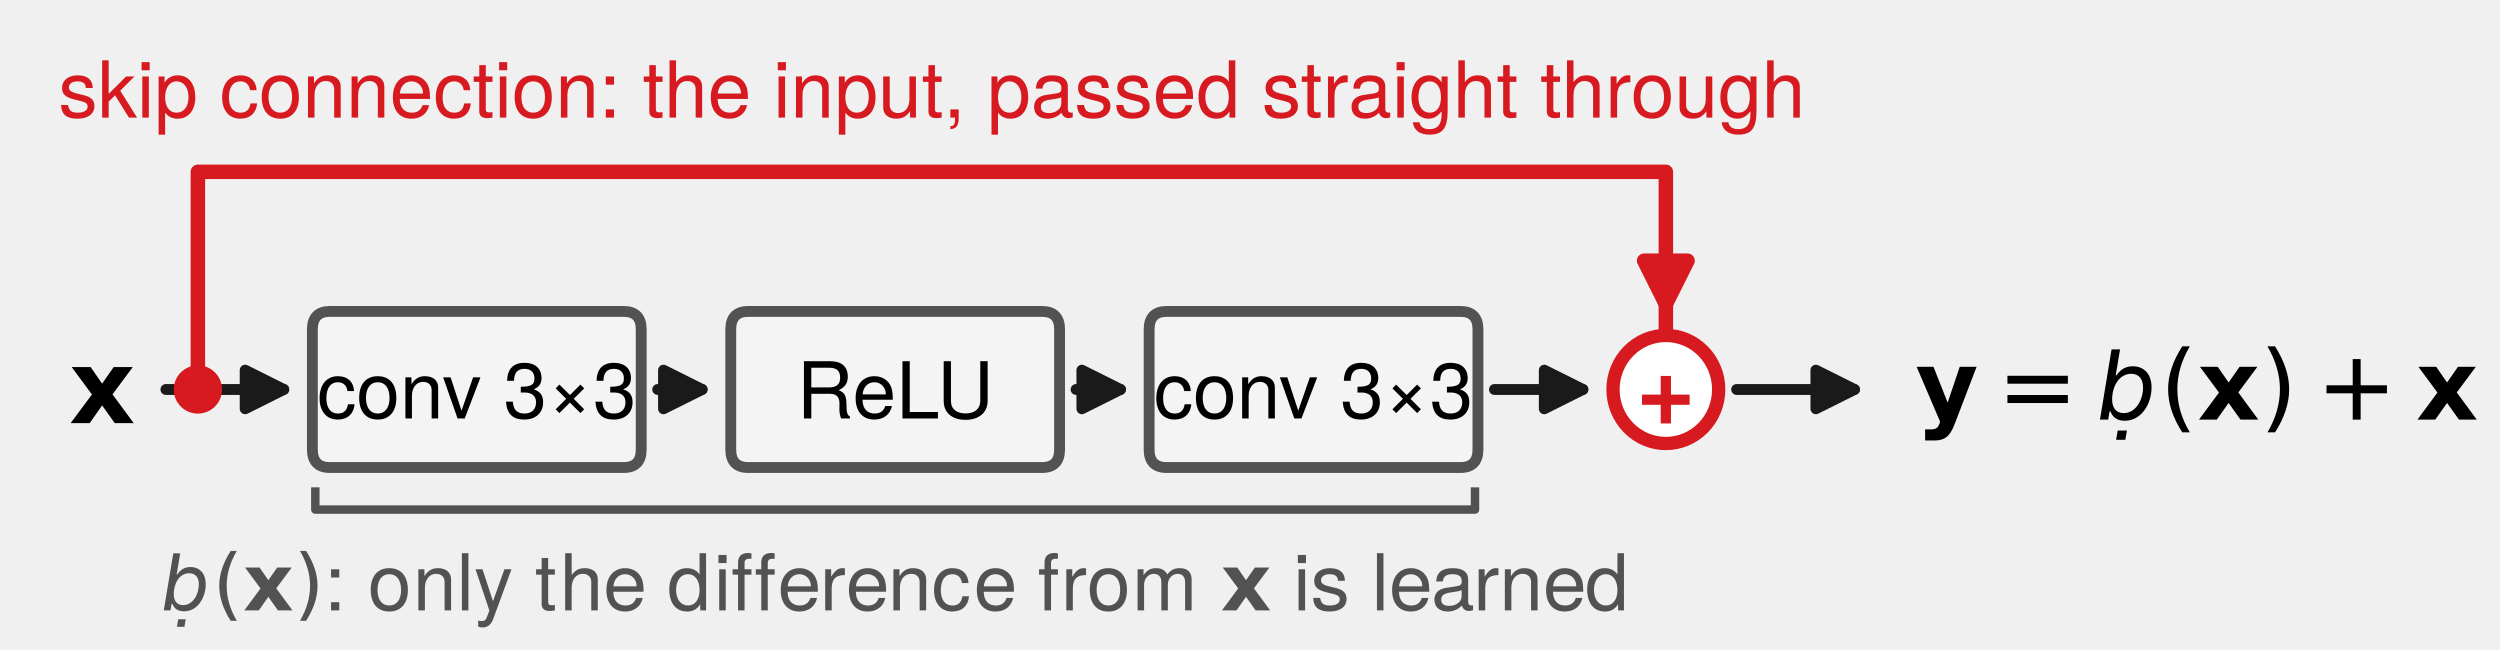
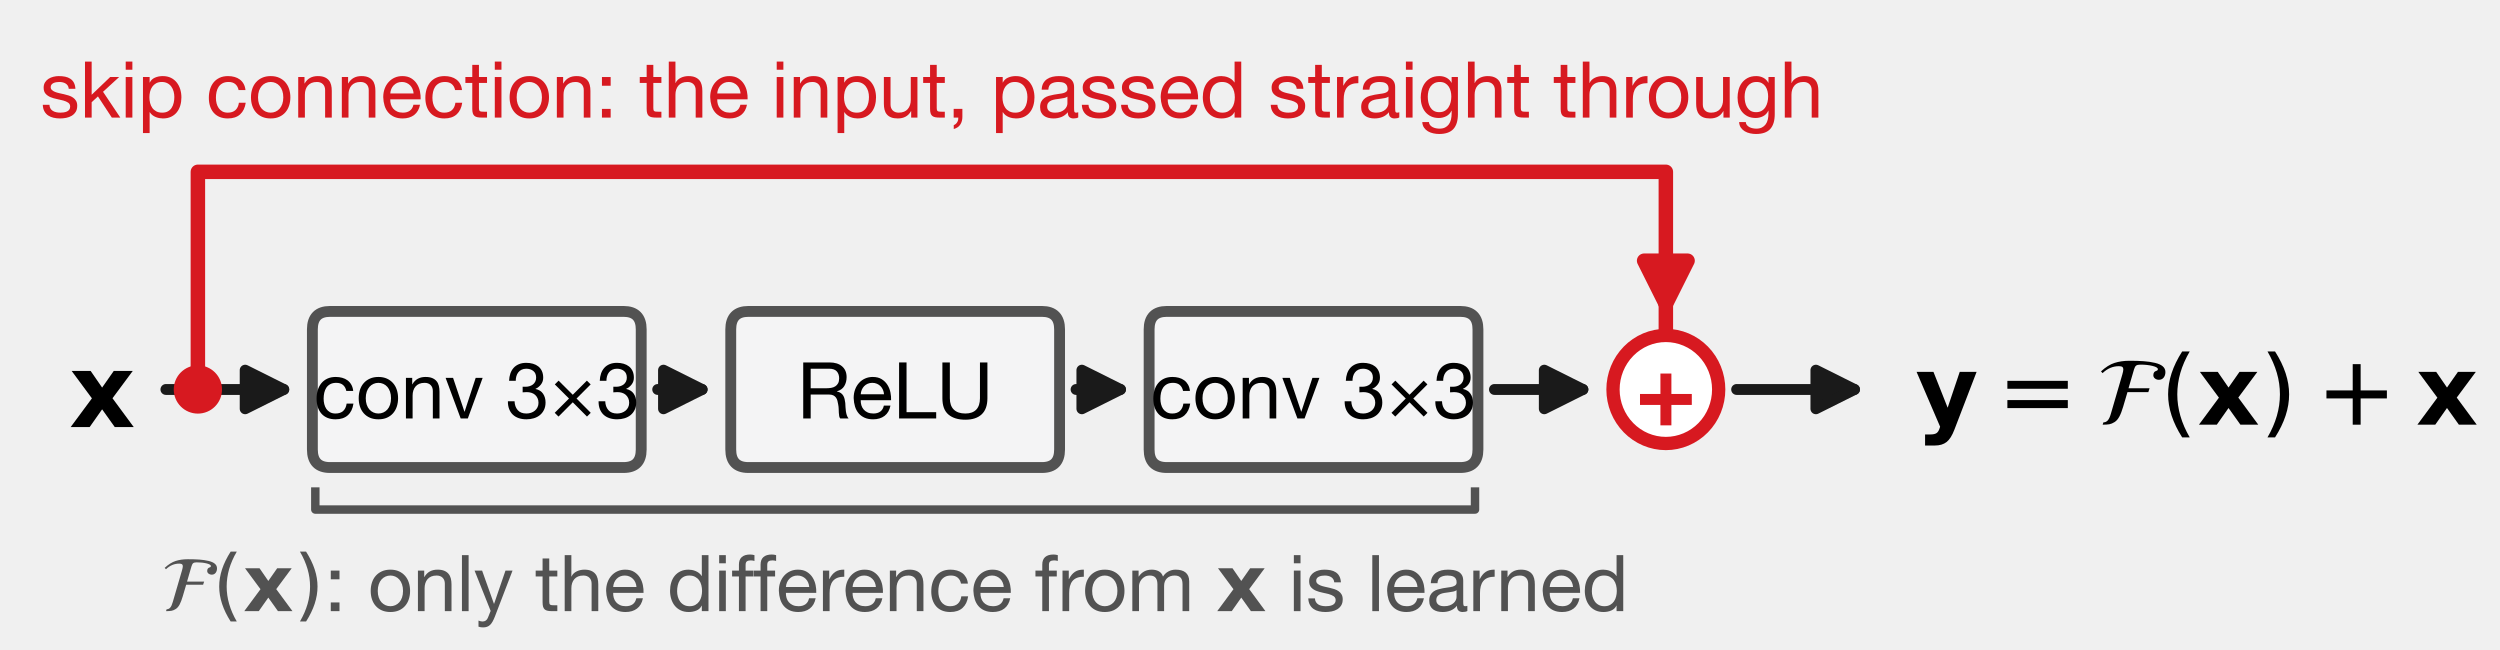
<svg xmlns="http://www.w3.org/2000/svg" xmlns:xlink="http://www.w3.org/1999/xlink" width="414.304pt" height="107.666pt" viewBox="0 0 414.304 107.666" version="1.1">
  <defs>
    <style type="text/css">*{stroke-linejoin: round; stroke-linecap: butt}</style>
  </defs>
  <g id="figure_1">
    <g id="patch_1">
      <path d="M 0 107.666  L 414.304 107.666  L 414.304 0  L 0 0  L 0 107.666  z " style="fill: none" />
    </g>
    <g id="axes_1">
      <g id="patch_2">
-         <path d="M 54.688 77.479  L 103.343 77.479  Q 106.262 77.479 106.262 74.494  L 106.262 54.594  Q 106.262 51.609 103.343 51.609  L 54.688 51.609  Q 51.768 51.609 51.768 54.594  L 51.768 74.494  Q 51.768 77.479 54.688 77.479  z " clip-path="url(#p64cf829b7c)" style="fill: #f4f4f5; stroke: #525252; stroke-width: 1.8; stroke-linejoin: miter" />
+         <path d="M 54.688 77.479  L 103.343 77.479  Q 106.262 77.479 106.262 74.494  L 106.262 54.594  Q 106.262 51.609 103.343 51.609  L 54.688 51.609  Q 51.768 51.609 51.768 54.594  L 51.768 74.494  Q 51.768 77.479 54.688 77.479  z " clip-path="url(#p975ef8ba60)" style="fill: #f4f4f5; stroke: #525252; stroke-width: 1.8; stroke-linejoin: miter" />
      </g>
      <g id="patch_3">
-         <path d="M 124.021 77.479  L 172.676 77.479  Q 175.595 77.479 175.595 74.494  L 175.595 54.594  Q 175.595 51.609 172.676 51.609  L 124.021 51.609  Q 121.102 51.609 121.102 54.594  L 121.102 74.494  Q 121.102 77.479 124.021 77.479  z " clip-path="url(#p64cf829b7c)" style="fill: #f4f4f5; stroke: #525252; stroke-width: 1.8; stroke-linejoin: miter" />
+         <path d="M 124.021 77.479  L 172.676 77.479  Q 175.595 77.479 175.595 74.494  L 175.595 54.594  Q 175.595 51.609 172.676 51.609  L 124.021 51.609  Q 121.102 51.609 121.102 54.594  L 121.102 74.494  Q 121.102 77.479 124.021 77.479  z " clip-path="url(#p975ef8ba60)" style="fill: #f4f4f5; stroke: #525252; stroke-width: 1.8; stroke-linejoin: miter" />
      </g>
      <g id="patch_4">
-         <path d="M 193.354 77.479  L 242.009 77.479  Q 244.928 77.479 244.928 74.494  L 244.928 54.594  Q 244.928 51.609 242.009 51.609  L 193.354 51.609  Q 190.435 51.609 190.435 54.594  L 190.435 74.494  Q 190.435 77.479 193.354 77.479  z " clip-path="url(#p64cf829b7c)" style="fill: #f4f4f5; stroke: #525252; stroke-width: 1.8; stroke-linejoin: miter" />
+         <path d="M 193.354 77.479  L 242.009 77.479  Q 244.928 77.479 244.928 74.494  L 244.928 54.594  Q 244.928 51.609 242.009 51.609  L 193.354 51.609  Q 190.435 51.609 190.435 54.594  L 190.435 74.494  Q 190.435 77.479 193.354 77.479  z " clip-path="url(#p975ef8ba60)" style="fill: #f4f4f5; stroke: #525252; stroke-width: 1.8; stroke-linejoin: miter" />
      </g>
      <g id="patch_5">
-         <path d="M 276.067 73.499  C 278.39 73.499 280.618 72.555 282.26 70.876  C 283.902 69.197 284.825 66.919 284.825 64.544  C 284.825 62.169 283.902 59.891 282.26 58.212  C 280.618 56.532 278.39 55.589 276.067 55.589  C 273.745 55.589 271.517 56.532 269.875 58.212  C 268.232 59.891 267.309 62.169 267.309 64.544  C 267.309 66.919 268.232 69.197 269.875 70.876  C 271.517 72.555 273.745 73.499 276.067 73.499  z " clip-path="url(#p64cf829b7c)" style="fill: #ffffff; stroke: #d71920; stroke-width: 2.2; stroke-linejoin: miter" />
+         <path d="M 276.067 73.499  C 278.39 73.499 280.618 72.555 282.26 70.876  C 283.902 69.197 284.825 66.919 284.825 64.544  C 284.825 62.169 283.902 59.891 282.26 58.212  C 280.618 56.532 278.39 55.589 276.067 55.589  C 273.745 55.589 271.517 56.532 269.875 58.212  C 268.232 59.891 267.309 62.169 267.309 64.544  C 267.309 66.919 268.232 69.197 269.875 70.876  C 271.517 72.555 273.745 73.499 276.067 73.499  z " clip-path="url(#p975ef8ba60)" style="fill: #ffffff; stroke: #d71920; stroke-width: 2.2; stroke-linejoin: miter" />
      </g>
      <g id="line2d_1">
-         <path d="M 32.793 63.3  L 32.793 28.475  L 276.067 28.475  L 276.067 55.091  " clip-path="url(#p64cf829b7c)" style="fill: none; stroke: #d71920; stroke-width: 2.4; stroke-linecap: square" />
+         <path d="M 32.793 63.3  L 32.793 28.475  L 276.067 28.475  L 276.067 55.091  " clip-path="url(#p975ef8ba60)" style="fill: none; stroke: #d71920; stroke-width: 2.4; stroke-linecap: square" />
      </g>
      <g id="line2d_2">
-         <path d="M 52.255 81.459  L 52.255 84.444  L 244.442 84.444  L 244.442 81.459  " clip-path="url(#p64cf829b7c)" style="fill: none; stroke: #525252; stroke-width: 1.4; stroke-linecap: square" />
+         <path d="M 52.255 81.459  L 52.255 84.444  L 244.442 84.444  L 244.442 81.459  " clip-path="url(#p975ef8ba60)" style="fill: none; stroke: #525252; stroke-width: 1.4; stroke-linecap: square" />
      </g>
      <g id="text_1">
-         <g transform="translate(11.45509 70.82538)">
-           <text>
-             <tspan x="0" y="-0.703" style="font-weight: 700; font-size: 17px; font-family: 'DejaVu Sans'">x</tspan>
-           </text>
+         <g transform="translate(11.45509 70.82538) scale(0.17 -0.17)">
+           <defs>
+             <path id="DejaVuSans-Bold-5b" d="M 1422 1791  L 159 3500  L 1344 3500  L 2059 2463  L 2784 3500  L 3969 3500  L 2706 1797  L 4031 0  L 2847 0  L 2059 1106  L 1281 0  L 97 0  L 1422 1791  z " transform="scale(0.015625)" />
+           </defs>
+           <use xlink:href="#DejaVuSans-Bold-5b" transform="translate(0 0.3125)" />
        </g>
      </g>
      <g id="text_2">
-         <text style="font-size: 13px; font-family: 'Helvetica Neue'; text-anchor: middle" x="79.015" y="69.347" transform="rotate(-0 79.01506 69.34738)">conv 3×3</text>
+         <g transform="translate(51.99537 69.34738) scale(0.13 -0.13)">
+           <defs>
+             <path id="HelveticaNeue-4a" d="M 2656 2246  L 3219 2246  Q 3187 2541 3065 2755  Q 2944 2970 2755 3110  Q 2566 3251 2320 3318  Q 2074 3386 1792 3386  Q 1402 3386 1107 3248  Q 813 3110 617 2870  Q 422 2630 326 2307  Q 230 1984 230 1613  Q 230 1242 329 931  Q 429 621 624 397  Q 819 173 1110 51  Q 1402 -70 1779 -70  Q 2413 -70 2781 262  Q 3149 595 3238 1210  L 2682 1210  Q 2630 826 2403 614  Q 2176 403 1773 403  Q 1517 403 1331 505  Q 1146 608 1030 777  Q 915 947 860 1164  Q 806 1382 806 1613  Q 806 1862 857 2096  Q 909 2330 1027 2509  Q 1146 2688 1344 2797  Q 1542 2906 1837 2906  Q 2182 2906 2387 2733  Q 2592 2560 2656 2246  z " transform="scale(0.015625)" />
+             <path id="HelveticaNeue-56" d="M 806 1651  Q 806 1952 886 2185  Q 966 2419 1107 2579  Q 1248 2739 1437 2822  Q 1626 2906 1837 2906  Q 2048 2906 2237 2822  Q 2426 2739 2566 2579  Q 2707 2419 2787 2185  Q 2867 1952 2867 1651  Q 2867 1350 2787 1116  Q 2707 883 2566 726  Q 2426 570 2237 486  Q 2048 403 1837 403  Q 1626 403 1437 486  Q 1248 570 1107 726  Q 966 883 886 1116  Q 806 1350 806 1651  z M 230 1651  Q 230 1286 332 972  Q 435 659 640 425  Q 845 192 1145 61  Q 1446 -70 1837 -70  Q 2234 -70 2531 61  Q 2829 192 3033 425  Q 3238 659 3340 972  Q 3443 1286 3443 1651  Q 3443 2016 3340 2333  Q 3238 2650 3033 2883  Q 2829 3117 2531 3251  Q 2234 3386 1837 3386  Q 1446 3386 1145 3251  Q 845 3117 640 2883  Q 435 2650 332 2333  Q 230 2016 230 1651  z " transform="scale(0.015625)" />
+             <path id="HelveticaNeue-55" d="M 410 3309  L 410 0  L 954 0  L 954 1869  Q 954 2093 1014 2281  Q 1075 2470 1196 2611  Q 1318 2752 1500 2829  Q 1683 2906 1933 2906  Q 2246 2906 2425 2726  Q 2605 2547 2605 2240  L 2605 0  L 3149 0  L 3149 2176  Q 3149 2445 3094 2665  Q 3040 2886 2905 3046  Q 2771 3206 2553 3296  Q 2336 3386 2010 3386  Q 1274 3386 934 2784  L 922 2784  L 922 3309  L 410 3309  z " transform="scale(0.015625)" />
+             <path id="HelveticaNeue-5d" d="M 1901 0  L 3110 3309  L 2541 3309  L 1638 550  L 1626 550  L 698 3309  L 90 3309  L 1318 0  L 1901 0  z " transform="scale(0.015625)" />
+             <path id="HelveticaNeue-3" transform="scale(0.015625)" />
+             <path id="HelveticaNeue-1a" d="M 1395 2592  L 1395 2131  Q 1549 2150 1722 2150  Q 1926 2150 2102 2096  Q 2278 2042 2406 1930  Q 2534 1818 2611 1654  Q 2688 1491 2688 1280  Q 2688 1075 2608 912  Q 2528 749 2393 637  Q 2259 525 2080 464  Q 1901 403 1702 403  Q 1235 403 992 681  Q 749 960 736 1402  L 192 1402  Q 186 1050 291 774  Q 397 499 595 310  Q 794 122 1075 26  Q 1357 -70 1702 -70  Q 2022 -70 2307 16  Q 2592 102 2803 275  Q 3014 448 3139 707  Q 3264 966 3264 1306  Q 3264 1715 3062 2016  Q 2861 2317 2445 2406  L 2445 2419  Q 2714 2541 2893 2777  Q 3072 3014 3072 3322  Q 3072 3635 2966 3865  Q 2861 4096 2675 4243  Q 2490 4390 2237 4464  Q 1984 4538 1690 4538  Q 1350 4538 1091 4429  Q 832 4320 659 4128  Q 486 3936 393 3667  Q 301 3398 288 3072  L 832 3072  Q 832 3270 883 3449  Q 934 3629 1040 3763  Q 1146 3898 1309 3978  Q 1472 4058 1690 4058  Q 2035 4058 2265 3875  Q 2496 3693 2496 3328  Q 2496 3149 2425 3008  Q 2355 2867 2236 2774  Q 2118 2682 1961 2634  Q 1805 2586 1632 2586  L 1517 2586  Q 1485 2586 1453 2586  Q 1427 2586 1395 2592  z " transform="scale(0.015625)" />
+             <path id="HelveticaNeue-ed" d="M 454 461  L 762 154  L 1926 1318  L 3085 154  L 3392 461  L 2234 1626  L 3386 2778  L 3078 3085  L 1926 1933  L 768 3085  L 461 2778  L 1619 1626  L 454 461  z " transform="scale(0.015625)" />
+           </defs>
+           <use xlink:href="#HelveticaNeue-4a" />
+           <use xlink:href="#HelveticaNeue-56" transform="translate(53.70312 0)" />
+           <use xlink:href="#HelveticaNeue-55" transform="translate(111.1094 0)" />
+           <use xlink:href="#HelveticaNeue-5d" transform="translate(166.7031 0)" />
+           <use xlink:href="#HelveticaNeue-3" transform="translate(216.7031 0)" />
+           <use xlink:href="#HelveticaNeue-1a" transform="translate(244.5 0)" />
+           <use xlink:href="#HelveticaNeue-ed" transform="translate(300.0938 0)" />
+           <use xlink:href="#HelveticaNeue-1a" transform="translate(360.0938 0)" />
+         </g>
      </g>
      <g id="text_3">
-         <text style="font-size: 13px; font-family: 'Helvetica Neue'; text-anchor: middle" x="148.348" y="69.347" transform="rotate(-0 148.3483 69.34738)">ReLU</text>
+         <g transform="translate(132.0983 69.34738) scale(0.13 -0.13)">
+           <defs>
+             <path id="HelveticaNeue-39" d="M 499 4570  L 499 0  L 1107 0  L 1107 1952  L 2592 1952  Q 2816 1952 2950 1885  Q 3085 1818 3168 1706  Q 3251 1594 3289 1443  Q 3328 1293 3354 1126  Q 3386 960 3392 787  Q 3398 614 3404 464  Q 3411 314 3433 192  Q 3456 70 3520 0  L 4198 0  Q 4102 115 4054 265  Q 4006 416 3980 582  Q 3955 749 3948 921  Q 3942 1094 3930 1261  Q 3910 1427 3875 1580  Q 3840 1734 3766 1859  Q 3693 1984 3568 2073  Q 3443 2163 3245 2202  L 3245 2214  Q 3661 2330 3849 2643  Q 4038 2957 4038 3373  Q 4038 3930 3670 4250  Q 3302 4570 2650 4570  L 499 4570  z M 2374 2464  L 1107 2464  L 1107 4058  L 2618 4058  Q 3046 4058 3238 3840  Q 3430 3622 3430 3277  Q 3430 3027 3344 2870  Q 3258 2714 3114 2621  Q 2970 2528 2778 2496  Q 2586 2464 2374 2464  z " transform="scale(0.015625)" />
+             <path id="HelveticaNeue-4c" d="M 2707 1971  L 806 1971  Q 819 2163 889 2332  Q 960 2502 1081 2630  Q 1203 2758 1372 2832  Q 1542 2906 1754 2906  Q 1958 2906 2128 2832  Q 2298 2758 2422 2633  Q 2547 2509 2620 2336  Q 2694 2163 2707 1971  z M 3232 1050  L 2694 1050  Q 2624 723 2403 563  Q 2182 403 1837 403  Q 1568 403 1369 492  Q 1171 582 1043 732  Q 915 883 857 1078  Q 800 1274 806 1491  L 3283 1491  Q 3296 1792 3229 2125  Q 3162 2458 2986 2739  Q 2810 3021 2518 3203  Q 2227 3386 1786 3386  Q 1446 3386 1161 3258  Q 877 3130 669 2899  Q 461 2669 345 2355  Q 230 2042 230 1664  Q 243 1286 342 966  Q 442 646 640 416  Q 838 186 1129 58  Q 1421 -70 1818 -70  Q 2381 -70 2752 211  Q 3123 493 3232 1050  z " transform="scale(0.015625)" />
+             <path id="HelveticaNeue-33" d="M 499 4570  L 499 0  L 3526 0  L 3526 512  L 1107 512  L 1107 4570  L 499 4570  z " transform="scale(0.015625)" />
+             <path id="HelveticaNeue-3c" d="M 4147 1651  L 4147 4570  L 3539 4570  L 3539 1651  Q 3539 1037 3235 720  Q 2931 403 2349 403  Q 1734 403 1408 720  Q 1082 1037 1082 1651  L 1082 4570  L 474 4570  L 474 1651  Q 474 736 970 317  Q 1466 -102 2349 -102  Q 3213 -102 3680 336  Q 4147 774 4147 1651  z " transform="scale(0.015625)" />
+           </defs>
+           <use xlink:href="#HelveticaNeue-39" />
+           <use xlink:href="#HelveticaNeue-4c" transform="translate(68.5 0)" />
+           <use xlink:href="#HelveticaNeue-33" transform="translate(122.2031 0)" />
+           <use xlink:href="#HelveticaNeue-3c" transform="translate(177.7969 0)" />
+         </g>
      </g>
      <g id="text_4">
-         <text style="font-size: 13px; font-family: 'Helvetica Neue'; text-anchor: middle" x="217.681" y="69.347" transform="rotate(-0 217.6815 69.34738)">conv 3×3</text>
+         <g transform="translate(190.6618 69.34738) scale(0.13 -0.13)">
+           <use xlink:href="#HelveticaNeue-4a" />
+           <use xlink:href="#HelveticaNeue-56" transform="translate(53.70312 0)" />
+           <use xlink:href="#HelveticaNeue-55" transform="translate(111.1094 0)" />
+           <use xlink:href="#HelveticaNeue-5d" transform="translate(166.7031 0)" />
+           <use xlink:href="#HelveticaNeue-3" transform="translate(216.7031 0)" />
+           <use xlink:href="#HelveticaNeue-1a" transform="translate(244.5 0)" />
+           <use xlink:href="#HelveticaNeue-ed" transform="translate(300.0938 0)" />
+           <use xlink:href="#HelveticaNeue-1a" transform="translate(360.0938 0)" />
+         </g>
      </g>
      <g id="text_5">
-         <text style="font-weight: 700; font-size: 17px; font-family: 'Helvetica Neue'; text-anchor: middle; fill: #d71920" x="276.067" y="70.489" transform="rotate(-0 276.0673 70.48938)">+</text>
+         <g style="fill: #d71920" transform="translate(270.9673 70.48938) scale(0.17 -0.17)">
+           <defs>
+             <path id="HelveticaNeue-Bold-12" d="M 2266 1958  L 2266 3232  L 1581 3232  L 1581 1958  L 307 1958  L 307 1274  L 1581 1274  L 1581 0  L 2266 0  L 2266 1274  L 3539 1274  L 3539 1958  L 2266 1958  z " transform="scale(0.015625)" />
+           </defs>
+           <use xlink:href="#HelveticaNeue-Bold-12" />
+         </g>
      </g>
      <g id="patch_6">
        <path d="M 27.493 64.544  Q 38.267 64.544 47.029 64.544  " style="fill: none; stroke: #1a1a1a; stroke-width: 1.8; stroke-linecap: round" />
        <path d="M 40.629 61.344  L 47.029 64.544  L 40.629 67.744  z " style="fill: #1a1a1a; stroke: #1a1a1a; stroke-width: 1.8; stroke-linecap: round" />
      </g>
      <g id="patch_7">
        <path d="M 108.994 64.544  Q 113.682 64.544 116.356 64.544  " style="fill: none; stroke: #1a1a1a; stroke-width: 1.8; stroke-linecap: round" />
        <path d="M 109.956 61.344  L 116.356 64.544  L 109.956 67.744  z " style="fill: #1a1a1a; stroke: #1a1a1a; stroke-width: 1.8; stroke-linecap: round" />
      </g>
      <g id="patch_8">
        <path d="M 178.327 64.544  Q 183.015 64.544 185.69 64.544  " style="fill: none; stroke: #1a1a1a; stroke-width: 1.8; stroke-linecap: round" />
        <path d="M 179.29 61.344  L 185.69 64.544  L 179.29 67.744  z " style="fill: #1a1a1a; stroke: #1a1a1a; stroke-width: 1.8; stroke-linecap: round" />
      </g>
      <g id="patch_9">
        <path d="M 247.66 64.544  Q 255.997 64.544 262.322 64.544  " style="fill: none; stroke: #1a1a1a; stroke-width: 1.8; stroke-linecap: round" />
        <path d="M 255.922 61.344  L 262.322 64.544  L 255.922 67.744  z " style="fill: #1a1a1a; stroke: #1a1a1a; stroke-width: 1.8; stroke-linecap: round" />
      </g>
      <g id="patch_10">
        <path d="M 287.797 64.544  Q 298.571 64.544 307.332 64.544  " style="fill: none; stroke: #1a1a1a; stroke-width: 1.8; stroke-linecap: round" />
        <path d="M 300.932 61.344  L 307.332 64.544  L 300.932 67.744  z " style="fill: #1a1a1a; stroke: #1a1a1a; stroke-width: 1.8; stroke-linecap: round" />
      </g>
      <g id="text_6">
-         <g transform="translate(317.424 70.39988)">
-           <text>
-             <tspan x="0" y="-0.859" style="font-weight: 700; font-size: 16px; font-family: 'DejaVu Sans'">y</tspan>
-             <tspan x="46.745" y="-0.859" style="font-weight: 700; font-size: 16px; font-family: 'DejaVu Sans'">x</tspan>
-             <tspan x="82.948" y="-0.859" style="font-weight: 700; font-size: 16px; font-family: 'DejaVu Sans'">x</tspan>
-             <tspan x="13.547" y="-0.859" style="font-size: 16px; font-family: 'DejaVu Sans'">=</tspan>
-             <tspan x="40.502" y="-0.859" style="font-size: 16px; font-family: 'DejaVu Sans'">(</tspan>
-             <tspan x="57.065" y="-0.859" style="font-size: 16px; font-family: 'DejaVu Sans'">)</tspan>
-             <tspan x="66.424" y="-0.859" style="font-size: 16px; font-family: 'DejaVu Sans'">+</tspan>
-             <tspan x="30.07" y="-0.859" style="font-style: italic; font-size: 16px; font-family: 'STIXNonUnicode'"></tspan>
-           </text>
+         <g transform="translate(317.424 70.39988) scale(0.16 -0.16)">
+           <defs>
+             <path id="DejaVuSans-Bold-5c" d="M 78 3500  L 1197 3500  L 2138 1125  L 2938 3500  L 4056 3500  L 2584 -331  Q 2363 -916 2067 -1148  Q 1772 -1381 1288 -1381  L 641 -1381  L 641 -647  L 991 -647  Q 1275 -647 1404 -556  Q 1534 -466 1606 -231  L 1638 -134  L 78 3500  z " transform="scale(0.015625)" />
+             <path id="DejaVuSans-20" d="M 678 2906  L 4684 2906  L 4684 2381  L 678 2381  L 678 2906  z M 678 1631  L 4684 1631  L 4684 1100  L 678 1100  L 678 1631  z " transform="scale(0.015625)" />
+             <path id="STIXNonUnicode-Italic-78" d="M 378 3418  L 275 3533  Q 730 3955 1174 4096  Q 1619 4237 2163 4237  Q 2714 4237 3110 4208  Q 3507 4179 3849 4099  Q 4192 4019 4368 3868  Q 4544 3718 4544 3488  Q 4544 3270 4429 3123  Q 4314 2976 4109 2976  Q 3962 2976 3853 3062  Q 3744 3149 3744 3277  Q 3744 3398 3792 3465  Q 3840 3533 3897 3549  Q 3955 3565 4000 3593  Q 4045 3622 4045 3680  Q 4045 3808 3696 3894  Q 3347 3981 2893 3981  Q 2694 3981 2608 3920  Q 2522 3859 2464 3667  L 2099 2413  L 3494 2413  L 3411 2157  L 2029 2157  L 1747 1203  Q 1626 787 1491 537  Q 1357 288 1174 173  Q 992 58 829 29  Q 666 0 384 0  L 435 154  Q 608 154 726 288  Q 845 422 934 742  L 1690 3334  Q 1754 3558 1754 3667  Q 1754 3776 1690 3827  Q 1626 3878 1459 3878  Q 858 3878 378 3418  z " transform="scale(0.015625)" />
+             <path id="DejaVuSans-b" d="M 1984 4856  Q 1566 4138 1362 3434  Q 1159 2731 1159 2009  Q 1159 1288 1364 580  Q 1569 -128 1984 -844  L 1484 -844  Q 1016 -109 783 600  Q 550 1309 550 2009  Q 550 2706 781 3412  Q 1013 4119 1484 4856  L 1984 4856  z " transform="scale(0.015625)" />
+             <path id="DejaVuSans-c" d="M 513 4856  L 1013 4856  Q 1481 4119 1714 3412  Q 1947 2706 1947 2009  Q 1947 1309 1714 600  Q 1481 -109 1013 -844  L 513 -844  Q 928 -128 1133 580  Q 1338 1288 1338 2009  Q 1338 2731 1133 3434  Q 928 4138 513 4856  z " transform="scale(0.015625)" />
+             <path id="DejaVuSans-e" d="M 2944 4013  L 2944 2272  L 4684 2272  L 4684 1741  L 2944 1741  L 2944 0  L 2419 0  L 2419 1741  L 678 1741  L 678 2272  L 2419 2272  L 2419 4013  L 2944 4013  z " transform="scale(0.015625)" />
+           </defs>
+           <use xlink:href="#DejaVuSans-Bold-5c" transform="translate(0 0.125)" />
+           <use xlink:href="#DejaVuSans-20" transform="translate(84.66797 0.125)" />
+           <use xlink:href="#STIXNonUnicode-Italic-78" transform="translate(187.9395 0.125)" />
+           <use xlink:href="#DejaVuSans-b" transform="translate(253.1394 0.125)" />
+           <use xlink:href="#DejaVuSans-Bold-5b" transform="translate(292.1531 0.125)" />
+           <use xlink:href="#DejaVuSans-c" transform="translate(356.655 0.125)" />
+           <use xlink:href="#DejaVuSans-e" transform="translate(415.1511 0.125)" />
+           <use xlink:href="#DejaVuSans-Bold-5b" transform="translate(518.4226 0.125)" />
        </g>
      </g>
      <g id="patch_11">
        <path d="M 276.067 42.91  Q 276.067 48 276.067 50.407  " style="fill: none; stroke: #d71920; stroke-width: 2.4; stroke-linecap: round" />
        <path d="M 279.667 43.207  L 276.067 50.407  L 272.467 43.207  z " style="fill: #d71920; stroke: #d71920; stroke-width: 2.4; stroke-linecap: round" />
      </g>
      <g id="text_7">
-         <text style="font-size: 13px; font-family: 'Helvetica Neue'; text-anchor: middle; fill: #d71920" x="154.43" y="19.487" transform="rotate(-0 154.4301 19.48729)">skip connection: the input, passed straight through</text>
+         <g style="fill: #d71920" transform="translate(6.687153 19.48729) scale(0.13 -0.13)">
+           <defs>
+             <path id="HelveticaNeue-5a" d="M 742 1043  L 198 1043  Q 211 736 326 521  Q 442 307 634 176  Q 826 45 1075 -12  Q 1325 -70 1600 -70  Q 1850 -70 2102 -22  Q 2355 26 2556 147  Q 2758 269 2883 467  Q 3008 666 3008 966  Q 3008 1203 2915 1363  Q 2822 1523 2672 1628  Q 2522 1734 2326 1798  Q 2131 1862 1926 1907  Q 1734 1952 1542 1993  Q 1350 2035 1196 2096  Q 1043 2157 944 2249  Q 845 2342 845 2483  Q 845 2611 909 2691  Q 973 2771 1075 2819  Q 1178 2867 1302 2886  Q 1427 2906 1549 2906  Q 1683 2906 1814 2877  Q 1946 2848 2054 2784  Q 2163 2720 2233 2614  Q 2304 2509 2317 2349  L 2861 2349  Q 2842 2650 2733 2851  Q 2624 3053 2441 3171  Q 2259 3290 2022 3338  Q 1786 3386 1504 3386  Q 1286 3386 1065 3331  Q 845 3277 669 3165  Q 493 3053 381 2873  Q 269 2694 269 2445  Q 269 2125 429 1945  Q 589 1766 829 1667  Q 1069 1568 1350 1513  Q 1632 1459 1872 1392  Q 2112 1325 2272 1216  Q 2432 1107 2432 896  Q 2432 742 2355 643  Q 2278 544 2160 493  Q 2042 442 1901 422  Q 1760 403 1632 403  Q 1466 403 1309 435  Q 1152 467 1027 540  Q 902 614 825 739  Q 749 864 742 1043  z " transform="scale(0.015625)" />
+             <path id="HelveticaNeue-52" d="M 442 4570  L 442 0  L 986 0  L 986 1254  L 1498 1728  L 2630 0  L 3322 0  L 1914 2106  L 3226 3309  L 2496 3309  L 986 1862  L 986 4570  L 442 4570  z " transform="scale(0.015625)" />
+             <path id="HelveticaNeue-50" d="M 986 3904  L 986 4570  L 442 4570  L 442 3904  L 986 3904  z M 442 3309  L 442 0  L 986 0  L 986 3309  L 442 3309  z " transform="scale(0.015625)" />
+             <path id="HelveticaNeue-57" d="M 429 3309  L 429 -1261  L 973 -1261  L 973 442  L 986 442  Q 1075 294 1206 195  Q 1338 96 1485 38  Q 1632 -19 1782 -44  Q 1933 -70 2054 -70  Q 2432 -70 2717 64  Q 3002 198 3190 432  Q 3379 666 3472 979  Q 3565 1293 3565 1645  Q 3565 1997 3469 2310  Q 3373 2624 3184 2864  Q 2995 3104 2710 3245  Q 2426 3386 2042 3386  Q 1696 3386 1408 3261  Q 1120 3136 986 2861  L 973 2861  L 973 3309  L 429 3309  z M 2989 1683  Q 2989 1440 2937 1209  Q 2886 979 2771 800  Q 2656 621 2467 512  Q 2278 403 1997 403  Q 1715 403 1516 508  Q 1318 614 1193 787  Q 1069 960 1011 1187  Q 954 1414 954 1658  Q 954 1888 1008 2112  Q 1062 2336 1184 2512  Q 1306 2688 1498 2797  Q 1690 2906 1965 2906  Q 2227 2906 2422 2803  Q 2618 2701 2742 2528  Q 2867 2355 2928 2134  Q 2989 1914 2989 1683  z " transform="scale(0.015625)" />
+             <path id="HelveticaNeue-5b" d="M 1165 3309  L 1165 4301  L 621 4301  L 621 3309  L 58 3309  L 58 2829  L 621 2829  L 621 723  Q 621 493 665 352  Q 710 211 803 134  Q 896 58 1046 29  Q 1197 0 1408 0  L 1824 0  L 1824 480  L 1574 480  Q 1446 480 1366 489  Q 1286 499 1241 531  Q 1197 563 1181 620  Q 1165 678 1165 774  L 1165 2829  L 1824 2829  L 1824 3309  L 1165 3309  z " transform="scale(0.015625)" />
+             <path id="HelveticaNeue-21" d="M 1242 2598  L 1242 3309  L 531 3309  L 531 2598  L 1242 2598  z M 531 710  L 531 0  L 1242 0  L 1242 710  L 531 710  z " transform="scale(0.015625)" />
+             <path id="HelveticaNeue-4f" d="M 410 4570  L 410 0  L 954 0  L 954 1869  Q 954 2093 1014 2281  Q 1075 2470 1196 2611  Q 1318 2752 1500 2829  Q 1683 2906 1933 2906  Q 2246 2906 2425 2726  Q 2605 2547 2605 2240  L 2605 0  L 3149 0  L 3149 2176  Q 3149 2445 3094 2665  Q 3040 2886 2905 3046  Q 2771 3206 2553 3296  Q 2336 3386 2010 3386  Q 1862 3386 1705 3354  Q 1549 3322 1405 3254  Q 1261 3187 1145 3081  Q 1030 2976 966 2822  L 954 2822  L 954 4570  L 410 4570  z " transform="scale(0.015625)" />
+             <path id="HelveticaNeue-5c" d="M 3149 0  L 3149 3309  L 2605 3309  L 2605 1440  Q 2605 1216 2544 1027  Q 2483 838 2361 697  Q 2240 557 2057 480  Q 1875 403 1626 403  Q 1312 403 1133 582  Q 954 762 954 1069  L 954 3309  L 410 3309  L 410 1133  Q 410 864 464 643  Q 518 422 652 262  Q 787 102 1004 16  Q 1222 -70 1549 -70  Q 1914 -70 2182 74  Q 2451 218 2624 525  L 2637 525  L 2637 0  L 3149 0  z " transform="scale(0.015625)" />
+             <path id="HelveticaNeue-13" d="M 531 710  L 531 0  L 909 0  Q 915 -77 899 -166  Q 883 -256 838 -342  Q 794 -429 720 -502  Q 646 -576 538 -614  L 538 -934  Q 909 -826 1075 -563  Q 1242 -301 1242 64  L 1242 710  L 531 710  z " transform="scale(0.015625)" />
+             <path id="HelveticaNeue-48" d="M 3341 13  Q 3200 -70 2950 -70  Q 2739 -70 2614 48  Q 2490 166 2490 435  Q 2266 166 1968 48  Q 1670 -70 1325 -70  Q 1101 -70 899 -19  Q 698 32 550 141  Q 403 250 316 426  Q 230 602 230 851  Q 230 1133 326 1312  Q 422 1491 579 1603  Q 736 1715 937 1772  Q 1139 1830 1350 1869  Q 1574 1914 1776 1936  Q 1978 1958 2131 2000  Q 2285 2042 2374 2122  Q 2464 2202 2464 2355  Q 2464 2534 2397 2643  Q 2330 2752 2224 2809  Q 2118 2867 1987 2886  Q 1856 2906 1728 2906  Q 1382 2906 1152 2774  Q 922 2643 902 2278  L 358 2278  Q 371 2586 486 2797  Q 602 3008 794 3139  Q 986 3270 1232 3328  Q 1478 3386 1760 3386  Q 1984 3386 2205 3354  Q 2426 3322 2605 3222  Q 2784 3123 2893 2944  Q 3002 2765 3002 2477  L 3002 774  Q 3002 582 3024 492  Q 3046 403 3174 403  Q 3245 403 3341 435  L 3341 13  z M 2458 1709  Q 2355 1632 2188 1597  Q 2022 1562 1840 1539  Q 1658 1517 1472 1488  Q 1286 1459 1139 1395  Q 992 1331 899 1212  Q 806 1094 806 890  Q 806 755 860 662  Q 915 570 1001 512  Q 1088 454 1203 428  Q 1318 403 1446 403  Q 1715 403 1907 476  Q 2099 550 2220 662  Q 2342 774 2400 905  Q 2458 1037 2458 1152  L 2458 1709  z " transform="scale(0.015625)" />
+             <path id="HelveticaNeue-4b" d="M 806 1626  Q 806 1869 857 2099  Q 909 2330 1024 2509  Q 1139 2688 1331 2797  Q 1523 2906 1798 2906  Q 2080 2906 2278 2800  Q 2477 2694 2601 2521  Q 2726 2349 2784 2121  Q 2842 1894 2842 1651  Q 2842 1421 2787 1197  Q 2733 973 2611 797  Q 2490 621 2298 512  Q 2106 403 1830 403  Q 1568 403 1373 505  Q 1178 608 1053 781  Q 928 954 867 1174  Q 806 1395 806 1626  z M 3366 0  L 3366 4570  L 2822 4570  L 2822 2867  L 2810 2867  Q 2720 3014 2589 3113  Q 2458 3213 2310 3273  Q 2163 3334 2016 3360  Q 1869 3386 1741 3386  Q 1363 3386 1078 3248  Q 794 3110 605 2876  Q 416 2643 323 2329  Q 230 2016 230 1664  Q 230 1312 326 998  Q 422 685 611 448  Q 800 211 1085 70  Q 1370 -70 1754 -70  Q 2099 -70 2387 51  Q 2675 173 2810 448  L 2822 448  L 2822 0  L 3366 0  z " transform="scale(0.015625)" />
+             <path id="HelveticaNeue-59" d="M 390 3309  L 390 0  L 934 0  L 934 1472  Q 934 1792 998 2038  Q 1062 2285 1203 2457  Q 1344 2630 1574 2720  Q 1805 2810 2131 2810  L 2131 3386  Q 1690 3398 1402 3206  Q 1114 3014 915 2611  L 902 2611  L 902 3309  L 390 3309  z " transform="scale(0.015625)" />
+             <path id="HelveticaNeue-4e" d="M 3264 282  L 3264 3309  L 2752 3309  L 2752 2835  L 2746 2835  Q 2598 3110 2336 3248  Q 2074 3386 1760 3386  Q 1331 3386 1036 3222  Q 742 3059 563 2806  Q 384 2554 307 2243  Q 230 1933 230 1638  Q 230 1299 323 995  Q 416 691 601 464  Q 787 237 1062 102  Q 1338 -32 1709 -32  Q 2029 -32 2313 112  Q 2598 256 2739 563  L 2752 563  L 2752 346  Q 2752 70 2697 -160  Q 2643 -390 2521 -553  Q 2400 -717 2214 -809  Q 2029 -902 1760 -902  Q 1626 -902 1478 -873  Q 1331 -845 1206 -781  Q 1082 -717 995 -614  Q 909 -512 902 -365  L 358 -365  Q 371 -634 499 -819  Q 627 -1005 822 -1120  Q 1018 -1235 1258 -1286  Q 1498 -1338 1728 -1338  Q 2522 -1338 2893 -934  Q 3264 -531 3264 282  z M 1741 442  Q 1472 442 1293 554  Q 1114 666 1005 848  Q 896 1030 851 1254  Q 806 1478 806 1702  Q 806 1939 860 2156  Q 915 2374 1033 2540  Q 1152 2707 1337 2806  Q 1523 2906 1786 2906  Q 2042 2906 2221 2803  Q 2400 2701 2512 2531  Q 2624 2362 2675 2150  Q 2726 1939 2726 1722  Q 2726 1491 2672 1260  Q 2618 1030 2502 848  Q 2387 666 2198 554  Q 2010 442 1741 442  z " transform="scale(0.015625)" />
+           </defs>
+           <use xlink:href="#HelveticaNeue-5a" />
+           <use xlink:href="#HelveticaNeue-52" transform="translate(50 0)" />
+           <use xlink:href="#HelveticaNeue-50" transform="translate(101.9062 0)" />
+           <use xlink:href="#HelveticaNeue-57" transform="translate(124.1094 0)" />
+           <use xlink:href="#HelveticaNeue-3" transform="translate(183.4062 0)" />
+           <use xlink:href="#HelveticaNeue-4a" transform="translate(211.2031 0)" />
+           <use xlink:href="#HelveticaNeue-56" transform="translate(264.9062 0)" />
+           <use xlink:href="#HelveticaNeue-55" transform="translate(322.3125 0)" />
+           <use xlink:href="#HelveticaNeue-55" transform="translate(377.9062 0)" />
+           <use xlink:href="#HelveticaNeue-4c" transform="translate(433.5 0)" />
+           <use xlink:href="#HelveticaNeue-4a" transform="translate(487.2031 0)" />
+           <use xlink:href="#HelveticaNeue-5b" transform="translate(540.9062 0)" />
+           <use xlink:href="#HelveticaNeue-50" transform="translate(572.4062 0)" />
+           <use xlink:href="#HelveticaNeue-56" transform="translate(594.6094 0)" />
+           <use xlink:href="#HelveticaNeue-55" transform="translate(652.0156 0)" />
+           <use xlink:href="#HelveticaNeue-21" transform="translate(707.6094 0)" />
+           <use xlink:href="#HelveticaNeue-3" transform="translate(735.4062 0)" />
+           <use xlink:href="#HelveticaNeue-5b" transform="translate(763.2031 0)" />
+           <use xlink:href="#HelveticaNeue-4f" transform="translate(794.7031 0)" />
+           <use xlink:href="#HelveticaNeue-4c" transform="translate(850.2969 0)" />
+           <use xlink:href="#HelveticaNeue-3" transform="translate(904 0)" />
+           <use xlink:href="#HelveticaNeue-50" transform="translate(931.7969 0)" />
+           <use xlink:href="#HelveticaNeue-55" transform="translate(954 0)" />
+           <use xlink:href="#HelveticaNeue-57" transform="translate(1009.594 0)" />
+           <use xlink:href="#HelveticaNeue-5c" transform="translate(1068.891 0)" />
+           <use xlink:href="#HelveticaNeue-5b" transform="translate(1124.484 0)" />
+           <use xlink:href="#HelveticaNeue-13" transform="translate(1155.984 0)" />
+           <use xlink:href="#HelveticaNeue-3" transform="translate(1183.781 0)" />
+           <use xlink:href="#HelveticaNeue-57" transform="translate(1211.578 0)" />
+           <use xlink:href="#HelveticaNeue-48" transform="translate(1270.875 0)" />
+           <use xlink:href="#HelveticaNeue-5a" transform="translate(1324.578 0)" />
+           <use xlink:href="#HelveticaNeue-5a" transform="translate(1374.578 0)" />
+           <use xlink:href="#HelveticaNeue-4c" transform="translate(1424.578 0)" />
+           <use xlink:href="#HelveticaNeue-4b" transform="translate(1478.281 0)" />
+           <use xlink:href="#HelveticaNeue-3" transform="translate(1537.578 0)" />
+           <use xlink:href="#HelveticaNeue-5a" transform="translate(1565.375 0)" />
+           <use xlink:href="#HelveticaNeue-5b" transform="translate(1615.375 0)" />
+           <use xlink:href="#HelveticaNeue-59" transform="translate(1646.875 0)" />
+           <use xlink:href="#HelveticaNeue-48" transform="translate(1680.172 0)" />
+           <use xlink:href="#HelveticaNeue-50" transform="translate(1733.875 0)" />
+           <use xlink:href="#HelveticaNeue-4e" transform="translate(1756.078 0)" />
+           <use xlink:href="#HelveticaNeue-4f" transform="translate(1813.484 0)" />
+           <use xlink:href="#HelveticaNeue-5b" transform="translate(1869.078 0)" />
+           <use xlink:href="#HelveticaNeue-3" transform="translate(1900.578 0)" />
+           <use xlink:href="#HelveticaNeue-5b" transform="translate(1928.375 0)" />
+           <use xlink:href="#HelveticaNeue-4f" transform="translate(1959.875 0)" />
+           <use xlink:href="#HelveticaNeue-59" transform="translate(2015.469 0)" />
+           <use xlink:href="#HelveticaNeue-56" transform="translate(2046.969 0)" />
+           <use xlink:href="#HelveticaNeue-5c" transform="translate(2104.375 0)" />
+           <use xlink:href="#HelveticaNeue-4e" transform="translate(2159.969 0)" />
+           <use xlink:href="#HelveticaNeue-4f" transform="translate(2217.375 0)" />
+         </g>
      </g>
      <g id="text_8">
-         <g style="fill: #525252" transform="translate(26.73326 101.2974)">
-           <text>
-             <tspan x="0" y="-0.141" style="font-style: italic; font-size: 13px; font-family: 'STIXNonUnicode'; fill: #525252"></tspan>
-             <tspan x="8.476" y="-0.141" style="font-size: 13px; font-family: 'DejaVu Sans'; fill: #525252">(</tspan>
-             <tspan x="21.933" y="-0.141" style="font-size: 13px; font-family: 'DejaVu Sans'; fill: #525252">)</tspan>
-             <tspan x="13.548" y="-0.141" style="font-weight: 700; font-size: 13px; font-family: 'DejaVu Sans'; fill: #525252">x</tspan>
-             <tspan x="175.569" y="-0.141" style="font-weight: 700; font-size: 13px; font-family: 'DejaVu Sans'; fill: #525252">x</tspan>
-             <tspan x="27.005" y="-0.141" style="font-size: 13px; font-family: 'Helvetica Neue'; fill: #525252">:</tspan>
-             <tspan x="30.619" y="-0.141" style="font-size: 13px; font-family: 'Helvetica Neue'; fill: #525252"> </tspan>
-             <tspan x="34.233" y="-0.141" style="font-size: 13px; font-family: 'Helvetica Neue'; fill: #525252">o</tspan>
-             <tspan x="41.695" y="-0.141" style="font-size: 13px; font-family: 'Helvetica Neue'; fill: #525252">n</tspan>
-             <tspan x="48.923" y="-0.141" style="font-size: 13px; font-family: 'Helvetica Neue'; fill: #525252">l</tspan>
-             <tspan x="51.809" y="-0.141" style="font-size: 13px; font-family: 'Helvetica Neue'; fill: #525252">y</tspan>
-             <tspan x="58.309" y="-0.141" style="font-size: 13px; font-family: 'Helvetica Neue'; fill: #525252"> </tspan>
-             <tspan x="61.923" y="-0.141" style="font-size: 13px; font-family: 'Helvetica Neue'; fill: #525252">t</tspan>
-             <tspan x="66.018" y="-0.141" style="font-size: 13px; font-family: 'Helvetica Neue'; fill: #525252">h</tspan>
-             <tspan x="73.246" y="-0.141" style="font-size: 13px; font-family: 'Helvetica Neue'; fill: #525252">e</tspan>
-             <tspan x="80.227" y="-0.141" style="font-size: 13px; font-family: 'Helvetica Neue'; fill: #525252"> </tspan>
-             <tspan x="83.841" y="-0.141" style="font-size: 13px; font-family: 'Helvetica Neue'; fill: #525252">d</tspan>
-             <tspan x="91.55" y="-0.141" style="font-size: 13px; font-family: 'Helvetica Neue'; fill: #525252">i</tspan>
-             <tspan x="94.436" y="-0.141" style="font-size: 13px; font-family: 'Helvetica Neue'; fill: #525252">f</tspan>
-             <tspan x="98.284" y="-0.141" style="font-size: 13px; font-family: 'Helvetica Neue'; fill: #525252">f</tspan>
-             <tspan x="102.132" y="-0.141" style="font-size: 13px; font-family: 'Helvetica Neue'; fill: #525252">e</tspan>
-             <tspan x="109.113" y="-0.141" style="font-size: 13px; font-family: 'Helvetica Neue'; fill: #525252">r</tspan>
-             <tspan x="113.442" y="-0.141" style="font-size: 13px; font-family: 'Helvetica Neue'; fill: #525252">e</tspan>
-             <tspan x="120.423" y="-0.141" style="font-size: 13px; font-family: 'Helvetica Neue'; fill: #525252">n</tspan>
-             <tspan x="127.651" y="-0.141" style="font-size: 13px; font-family: 'Helvetica Neue'; fill: #525252">c</tspan>
-             <tspan x="134.632" y="-0.141" style="font-size: 13px; font-family: 'Helvetica Neue'; fill: #525252">e</tspan>
-             <tspan x="141.613" y="-0.141" style="font-size: 13px; font-family: 'Helvetica Neue'; fill: #525252"> </tspan>
-             <tspan x="145.227" y="-0.141" style="font-size: 13px; font-family: 'Helvetica Neue'; fill: #525252">f</tspan>
-             <tspan x="149.075" y="-0.141" style="font-size: 13px; font-family: 'Helvetica Neue'; fill: #525252">r</tspan>
-             <tspan x="153.404" y="-0.141" style="font-size: 13px; font-family: 'Helvetica Neue'; fill: #525252">o</tspan>
-             <tspan x="160.866" y="-0.141" style="font-size: 13px; font-family: 'Helvetica Neue'; fill: #525252">m</tspan>
-             <tspan x="171.955" y="-0.141" style="font-size: 13px; font-family: 'Helvetica Neue'; fill: #525252"> </tspan>
-             <tspan x="183.954" y="-0.141" style="font-size: 13px; font-family: 'Helvetica Neue'; fill: #525252"> </tspan>
-             <tspan x="187.568" y="-0.141" style="font-size: 13px; font-family: 'Helvetica Neue'; fill: #525252">i</tspan>
-             <tspan x="190.454" y="-0.141" style="font-size: 13px; font-family: 'Helvetica Neue'; fill: #525252">s</tspan>
-             <tspan x="196.954" y="-0.141" style="font-size: 13px; font-family: 'Helvetica Neue'; fill: #525252"> </tspan>
-             <tspan x="200.568" y="-0.141" style="font-size: 13px; font-family: 'Helvetica Neue'; fill: #525252">l</tspan>
-             <tspan x="203.454" y="-0.141" style="font-size: 13px; font-family: 'Helvetica Neue'; fill: #525252">e</tspan>
-             <tspan x="210.435" y="-0.141" style="font-size: 13px; font-family: 'Helvetica Neue'; fill: #525252">a</tspan>
-             <tspan x="217.416" y="-0.141" style="font-size: 13px; font-family: 'Helvetica Neue'; fill: #525252">r</tspan>
-             <tspan x="221.745" y="-0.141" style="font-size: 13px; font-family: 'Helvetica Neue'; fill: #525252">n</tspan>
-             <tspan x="228.973" y="-0.141" style="font-size: 13px; font-family: 'Helvetica Neue'; fill: #525252">e</tspan>
-             <tspan x="235.954" y="-0.141" style="font-size: 13px; font-family: 'Helvetica Neue'; fill: #525252">d</tspan>
-           </text>
+         <g style="fill: #525252" transform="translate(26.73326 101.2974) scale(0.13 -0.13)">
+           <defs>
+             <path id="HelveticaNeue-53" d="M 442 4570  L 442 0  L 986 0  L 986 4570  L 442 4570  z " transform="scale(0.015625)" />
+             <path id="HelveticaNeue-60" d="M 1709 -442  Q 1613 -685 1520 -851  Q 1427 -1018 1315 -1123  Q 1203 -1229 1065 -1277  Q 928 -1325 749 -1325  Q 653 -1325 557 -1312  Q 461 -1299 371 -1267  L 371 -768  Q 442 -800 534 -822  Q 627 -845 691 -845  Q 858 -845 970 -765  Q 1082 -685 1139 -538  L 1363 19  L 51 3309  L 666 3309  L 1632 602  L 1645 602  L 2573 3309  L 3149 3309  L 1709 -442  z " transform="scale(0.015625)" />
+             <path id="HelveticaNeue-4d" d="M 634 2829  L 634 0  L 1178 0  L 1178 2829  L 1818 2829  L 1818 3309  L 1178 3309  L 1178 3770  Q 1178 3987 1286 4064  Q 1395 4141 1594 4141  Q 1664 4141 1747 4131  Q 1830 4122 1901 4096  L 1901 4570  Q 1824 4595 1725 4608  Q 1626 4621 1549 4621  Q 1101 4621 867 4413  Q 634 4205 634 3802  L 634 3309  L 77 3309  L 77 2829  L 634 2829  z " transform="scale(0.015625)" />
+             <path id="HelveticaNeue-54" d="M 410 3309  L 410 0  L 954 0  L 954 2061  Q 954 2157 1002 2301  Q 1050 2445 1155 2579  Q 1261 2714 1430 2810  Q 1600 2906 1837 2906  Q 2022 2906 2140 2851  Q 2259 2797 2329 2697  Q 2400 2598 2429 2464  Q 2458 2330 2458 2170  L 2458 0  L 3002 0  L 3002 2061  Q 3002 2445 3232 2675  Q 3462 2906 3866 2906  Q 4064 2906 4189 2848  Q 4314 2790 4384 2691  Q 4454 2592 4480 2457  Q 4506 2323 4506 2170  L 4506 0  L 5050 0  L 5050 2426  Q 5050 2682 4970 2864  Q 4890 3046 4746 3161  Q 4602 3277 4400 3331  Q 4198 3386 3949 3386  Q 3622 3386 3350 3238  Q 3078 3091 2912 2822  Q 2810 3130 2560 3258  Q 2310 3386 2003 3386  Q 1306 3386 934 2822  L 922 2822  L 922 3309  L 410 3309  z " transform="scale(0.015625)" />
+           </defs>
+           <use xlink:href="#STIXNonUnicode-Italic-78" transform="translate(0 0.125)" />
+           <use xlink:href="#DejaVuSans-b" transform="translate(65.19994 0.125)" />
+           <use xlink:href="#DejaVuSans-Bold-5b" transform="translate(104.2136 0.125)" />
+           <use xlink:href="#DejaVuSans-c" transform="translate(168.7156 0.125)" />
+           <use xlink:href="#HelveticaNeue-21" transform="translate(207.7292 0.125)" />
+           <use xlink:href="#HelveticaNeue-3" transform="translate(235.5292 0.125)" />
+           <use xlink:href="#HelveticaNeue-56" transform="translate(263.3292 0.125)" />
+           <use xlink:href="#HelveticaNeue-55" transform="translate(320.7291 0.125)" />
+           <use xlink:href="#HelveticaNeue-53" transform="translate(376.3291 0.125)" />
+           <use xlink:href="#HelveticaNeue-60" transform="translate(398.5291 0.125)" />
+           <use xlink:href="#HelveticaNeue-3" transform="translate(448.529 0.125)" />
+           <use xlink:href="#HelveticaNeue-5b" transform="translate(476.329 0.125)" />
+           <use xlink:href="#HelveticaNeue-4f" transform="translate(507.8289 0.125)" />
+           <use xlink:href="#HelveticaNeue-4c" transform="translate(563.4289 0.125)" />
+           <use xlink:href="#HelveticaNeue-3" transform="translate(617.1288 0.125)" />
+           <use xlink:href="#HelveticaNeue-4b" transform="translate(644.9288 0.125)" />
+           <use xlink:href="#HelveticaNeue-50" transform="translate(704.2288 0.125)" />
+           <use xlink:href="#HelveticaNeue-4d" transform="translate(726.4287 0.125)" />
+           <use xlink:href="#HelveticaNeue-4d" transform="translate(754.0287 0.125)" />
+           <use xlink:href="#HelveticaNeue-4c" transform="translate(783.6287 0.125)" />
+           <use xlink:href="#HelveticaNeue-59" transform="translate(837.3286 0.125)" />
+           <use xlink:href="#HelveticaNeue-4c" transform="translate(868.6286 0.125)" />
+           <use xlink:href="#HelveticaNeue-55" transform="translate(922.3286 0.125)" />
+           <use xlink:href="#HelveticaNeue-4a" transform="translate(977.9285 0.125)" />
+           <use xlink:href="#HelveticaNeue-4c" transform="translate(1031.628 0.125)" />
+           <use xlink:href="#HelveticaNeue-3" transform="translate(1085.328 0.125)" />
+           <use xlink:href="#HelveticaNeue-4d" transform="translate(1113.128 0.125)" />
+           <use xlink:href="#HelveticaNeue-59" transform="translate(1142.728 0.125)" />
+           <use xlink:href="#HelveticaNeue-56" transform="translate(1174.028 0.125)" />
+           <use xlink:href="#HelveticaNeue-54" transform="translate(1231.428 0.125)" />
+           <use xlink:href="#HelveticaNeue-3" transform="translate(1316.728 0.125)" />
+           <use xlink:href="#DejaVuSans-Bold-5b" transform="translate(1344.528 0.125)" />
+           <use xlink:href="#HelveticaNeue-3" transform="translate(1409.03 0.125)" />
+           <use xlink:href="#HelveticaNeue-50" transform="translate(1436.83 0.125)" />
+           <use xlink:href="#HelveticaNeue-5a" transform="translate(1459.03 0.125)" />
+           <use xlink:href="#HelveticaNeue-3" transform="translate(1509.03 0.125)" />
+           <use xlink:href="#HelveticaNeue-53" transform="translate(1536.83 0.125)" />
+           <use xlink:href="#HelveticaNeue-4c" transform="translate(1559.03 0.125)" />
+           <use xlink:href="#HelveticaNeue-48" transform="translate(1612.73 0.125)" />
+           <use xlink:href="#HelveticaNeue-59" transform="translate(1666.43 0.125)" />
+           <use xlink:href="#HelveticaNeue-55" transform="translate(1701.73 0.125)" />
+           <use xlink:href="#HelveticaNeue-4c" transform="translate(1757.33 0.125)" />
+           <use xlink:href="#HelveticaNeue-4b" transform="translate(1811.03 0.125)" />
        </g>
      </g>
      <g id="line2d_3">
-         <path d="M 32.793 64.544  " clip-path="url(#p64cf829b7c)" style="fill: none; stroke: #d71920; stroke-width: 1.5; stroke-linecap: square" />
+         <path d="M 32.793 64.544  " clip-path="url(#p975ef8ba60)" style="fill: none; stroke: #d71920; stroke-width: 1.5; stroke-linecap: square" />
        <defs>
-           <path id="m8a08c7e413" d="M 0 3.5  C 0.928 3.5 1.819 3.131 2.475 2.475  C 3.131 1.819 3.5 0.928 3.5 0  C 3.5 -0.928 3.131 -1.819 2.475 -2.475  C 1.819 -3.131 0.928 -3.5 0 -3.5  C -0.928 -3.5 -1.819 -3.131 -2.475 -2.475  C -3.131 -1.819 -3.5 -0.928 -3.5 0  C -3.5 0.928 -3.131 1.819 -2.475 2.475  C -1.819 3.131 -0.928 3.5 0 3.5  z " style="stroke: #d71920" />
+           <path id="m745d1213bd" d="M 0 3.5  C 0.928 3.5 1.819 3.131 2.475 2.475  C 3.131 1.819 3.5 0.928 3.5 0  C 3.5 -0.928 3.131 -1.819 2.475 -2.475  C 1.819 -3.131 0.928 -3.5 0 -3.5  C -0.928 -3.5 -1.819 -3.131 -2.475 -2.475  C -3.131 -1.819 -3.5 -0.928 -3.5 0  C -3.5 0.928 -3.131 1.819 -2.475 2.475  C -1.819 3.131 -0.928 3.5 0 3.5  z " style="stroke: #d71920" />
        </defs>
-         <g clip-path="url(#p64cf829b7c)">
-           <use xlink:href="#m8a08c7e413" x="32.793" y="64.544" style="fill: #d71920; stroke: #d71920" />
+         <g clip-path="url(#p975ef8ba60)">
+           <use xlink:href="#m745d1213bd" x="32.793" y="64.544" style="fill: #d71920; stroke: #d71920" />
        </g>
      </g>
    </g>
  </g>
  <defs>
-     <clipPath id="p64cf829b7c">
+     <clipPath id="p975ef8ba60">
      <rect x="3.6" y="3.6" width="398.97" height="94.525" />
    </clipPath>
  </defs>
</svg>
